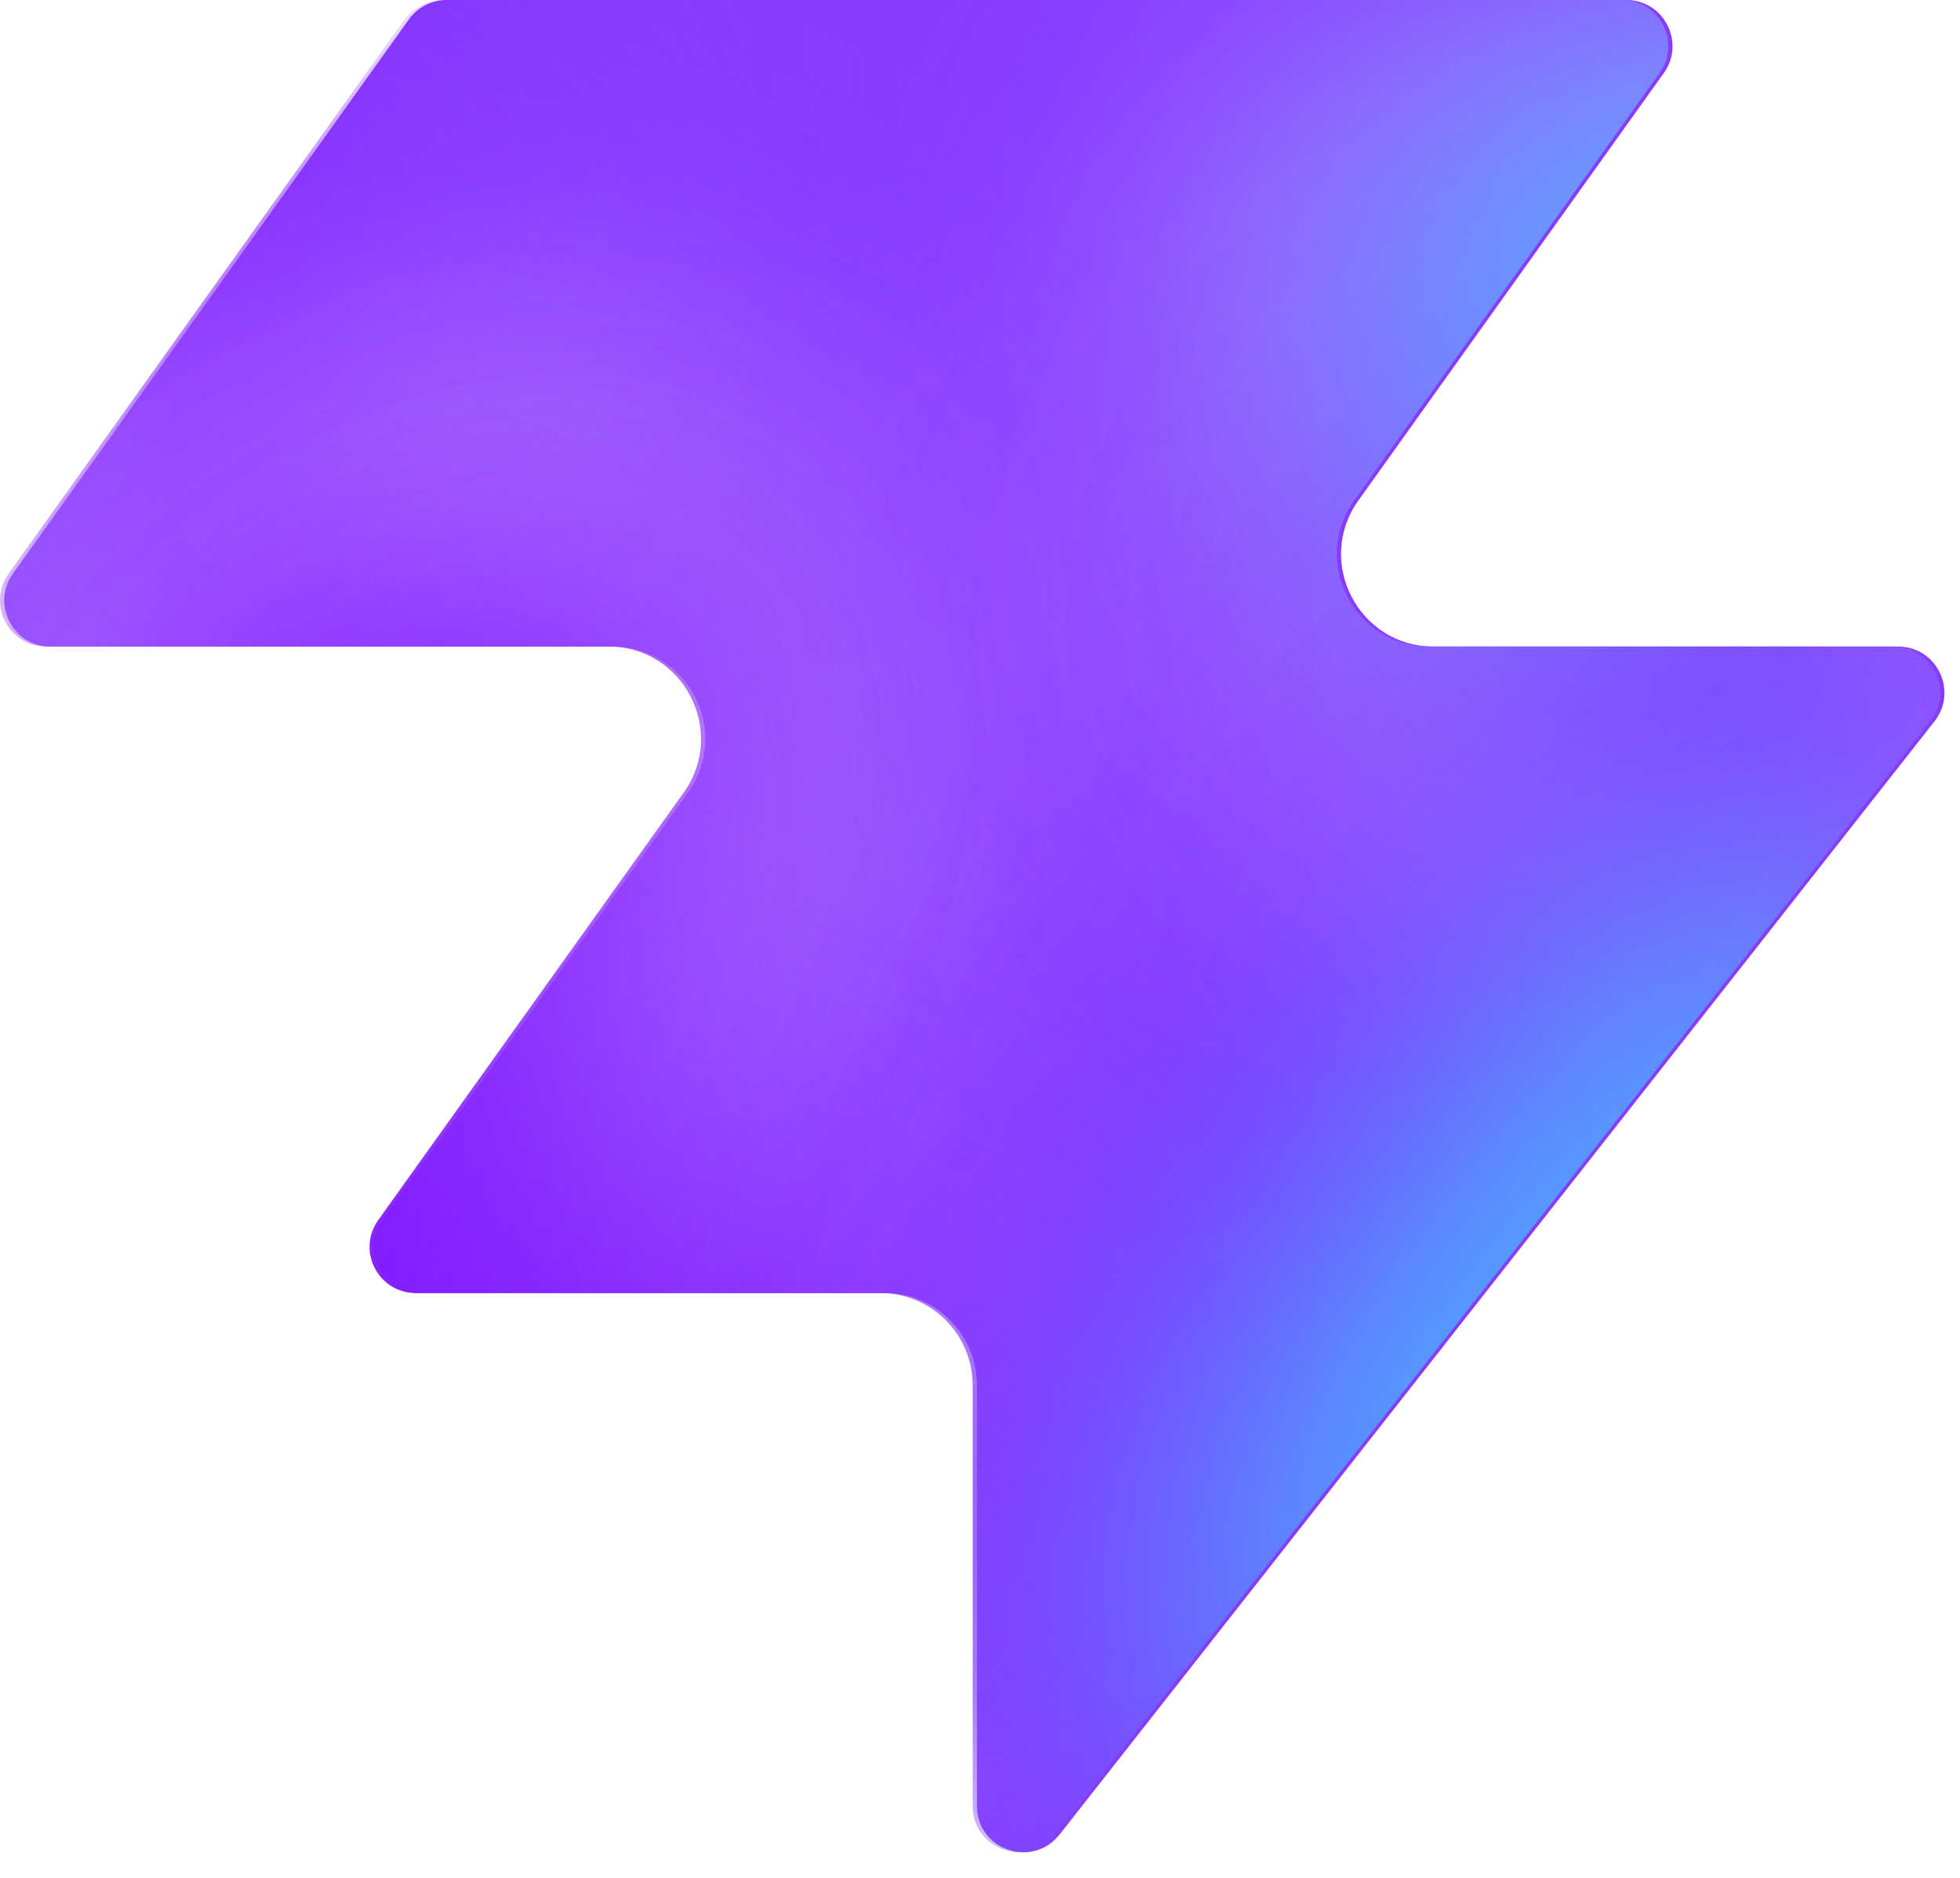
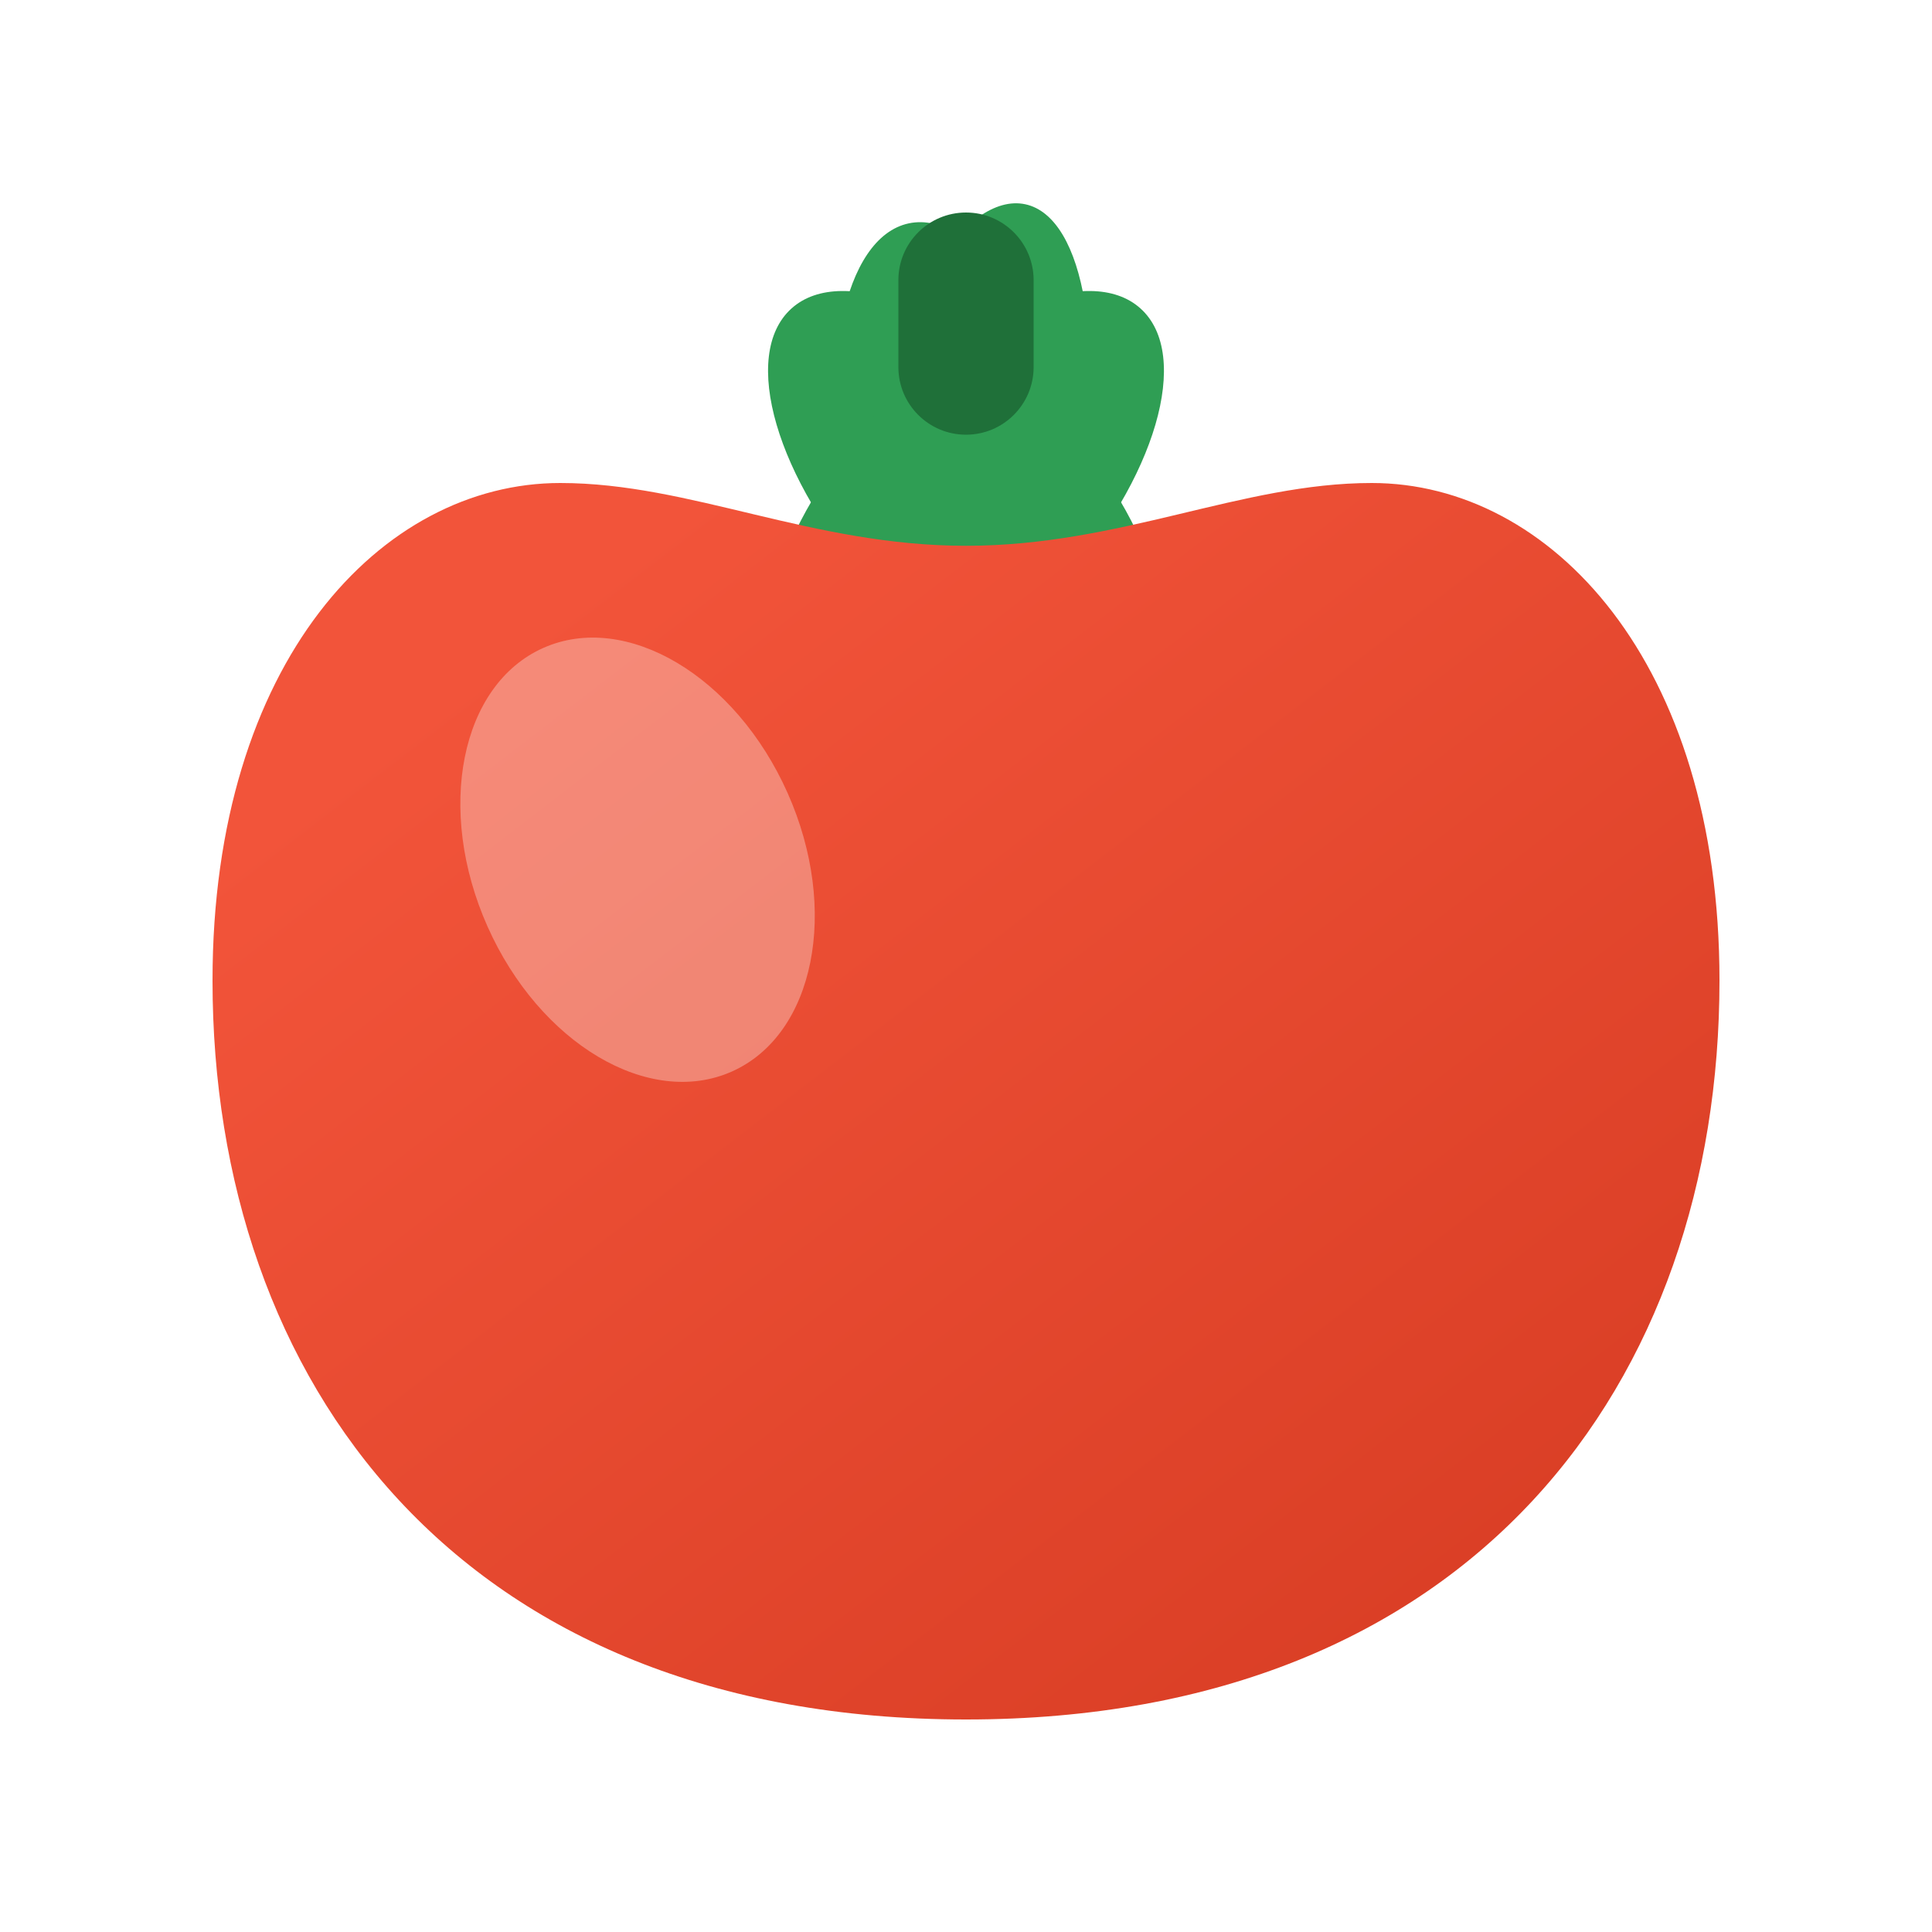
- <svg xmlns="http://www.w3.org/2000/svg" width="48" height="46" fill="none" viewBox="0 0 48 46">
-   <path fill="#863bff" d="M25.946 44.938c-.664.845-2.021.375-2.021-.698V33.937a2.26 2.26 0 0 0-2.262-2.262H10.287c-.92 0-1.456-1.04-.92-1.788l7.48-10.471c1.07-1.497 0-3.578-1.842-3.578H1.237c-.92 0-1.456-1.04-.92-1.788L10.013.474c.214-.297.556-.474.92-.474h28.894c.92 0 1.456 1.04.92 1.788l-7.48 10.471c-1.07 1.498 0 3.579 1.842 3.579h11.377c.943 0 1.473 1.088.89 1.83L25.947 44.94z" style="fill:#863bff;fill:color(display-p3 .525 .23 1);fill-opacity:1" />
-   <mask id="a" width="48" height="46" x="0" y="0" maskUnits="userSpaceOnUse" style="mask-type:alpha">
-     <path fill="#000" d="M25.842 44.938c-.664.844-2.021.375-2.021-.698V33.937a2.26 2.26 0 0 0-2.262-2.262H10.183c-.92 0-1.456-1.04-.92-1.788l7.48-10.471c1.07-1.498 0-3.579-1.842-3.579H1.133c-.92 0-1.456-1.04-.92-1.787L9.91.473c.214-.297.556-.474.92-.474h28.894c.92 0 1.456 1.04.92 1.788l-7.48 10.471c-1.07 1.498 0 3.578 1.842 3.578h11.377c.943 0 1.473 1.088.89 1.832L25.843 44.94z" style="fill:#000;fill-opacity:1" />
-   </mask>
-   <g mask="url(#a)">
-     <g filter="url(#b)">
-       <ellipse cx="5.508" cy="14.704" fill="#ede6ff" rx="5.508" ry="14.704" style="fill:#ede6ff;fill:color(display-p3 .927 .903 1);fill-opacity:1" transform="matrix(.00324 1 1 -.00324 -4.47 31.516)" />
-     </g>
-     <g filter="url(#c)">
-       <ellipse cx="10.399" cy="29.851" fill="#ede6ff" rx="10.399" ry="29.851" style="fill:#ede6ff;fill:color(display-p3 .927 .903 1);fill-opacity:1" transform="matrix(.00324 1 1 -.00324 -39.328 7.883)" />
-     </g>
-     <g filter="url(#d)">
-       <ellipse cx="5.508" cy="30.487" fill="#7e14ff" rx="5.508" ry="30.487" style="fill:#7e14ff;fill:color(display-p3 .492 .077 1);fill-opacity:1" transform="rotate(89.814 -25.913 -14.639)scale(1 -1)" />
-     </g>
-     <g filter="url(#e)">
-       <ellipse cx="5.508" cy="30.599" fill="#7e14ff" rx="5.508" ry="30.599" style="fill:#7e14ff;fill:color(display-p3 .492 .077 1);fill-opacity:1" transform="rotate(89.814 -32.644 -3.334)scale(1 -1)" />
-     </g>
-     <g filter="url(#f)">
-       <ellipse cx="5.508" cy="30.599" fill="#7e14ff" rx="5.508" ry="30.599" style="fill:#7e14ff;fill:color(display-p3 .492 .077 1);fill-opacity:1" transform="matrix(.00324 1 1 -.00324 -34.34 30.47)" />
-     </g>
-     <g filter="url(#g)">
-       <ellipse cx="14.072" cy="22.078" fill="#ede6ff" rx="14.072" ry="22.078" style="fill:#ede6ff;fill:color(display-p3 .927 .903 1);fill-opacity:1" transform="rotate(93.35 24.506 48.493)scale(-1 1)" />
-     </g>
-     <g filter="url(#h)">
-       <ellipse cx="3.47" cy="21.501" fill="#7e14ff" rx="3.47" ry="21.501" style="fill:#7e14ff;fill:color(display-p3 .492 .077 1);fill-opacity:1" transform="rotate(89.009 28.708 47.59)scale(-1 1)" />
-     </g>
-     <g filter="url(#i)">
-       <ellipse cx="3.47" cy="21.501" fill="#7e14ff" rx="3.47" ry="21.501" style="fill:#7e14ff;fill:color(display-p3 .492 .077 1);fill-opacity:1" transform="rotate(89.009 28.708 47.59)scale(-1 1)" />
-     </g>
-     <g filter="url(#j)">
-       <ellipse cx=".387" cy="8.972" fill="#7e14ff" rx="4.407" ry="29.108" style="fill:#7e14ff;fill:color(display-p3 .492 .077 1);fill-opacity:1" transform="rotate(39.51 .387 8.972)" />
-     </g>
-     <g filter="url(#k)">
-       <ellipse cx="47.523" cy="-6.092" fill="#7e14ff" rx="4.407" ry="29.108" style="fill:#7e14ff;fill:color(display-p3 .492 .077 1);fill-opacity:1" transform="rotate(37.892 47.523 -6.092)" />
-     </g>
-     <g filter="url(#l)">
-       <ellipse cx="41.412" cy="6.333" fill="#47bfff" rx="5.971" ry="9.665" style="fill:#47bfff;fill:color(display-p3 .28 .748 1);fill-opacity:1" transform="rotate(37.892 41.412 6.333)" />
-     </g>
-     <g filter="url(#m)">
-       <ellipse cx="-1.879" cy="38.332" fill="#7e14ff" rx="4.407" ry="29.108" style="fill:#7e14ff;fill:color(display-p3 .492 .077 1);fill-opacity:1" transform="rotate(37.892 -1.88 38.332)" />
-     </g>
-     <g filter="url(#n)">
-       <ellipse cx="-1.879" cy="38.332" fill="#7e14ff" rx="4.407" ry="29.108" style="fill:#7e14ff;fill:color(display-p3 .492 .077 1);fill-opacity:1" transform="rotate(37.892 -1.88 38.332)" />
-     </g>
-     <g filter="url(#o)">
-       <ellipse cx="35.651" cy="29.907" fill="#7e14ff" rx="4.407" ry="29.108" style="fill:#7e14ff;fill:color(display-p3 .492 .077 1);fill-opacity:1" transform="rotate(37.892 35.651 29.907)" />
-     </g>
-     <g filter="url(#p)">
-       <ellipse cx="38.418" cy="32.4" fill="#47bfff" rx="5.971" ry="15.297" style="fill:#47bfff;fill:color(display-p3 .28 .748 1);fill-opacity:1" transform="rotate(37.892 38.418 32.4)" />
-     </g>
+ <svg xmlns="http://www.w3.org/2000/svg" width="64" height="64" viewBox="0 0 40 40" fill="none">
+   <defs>
+     <linearGradient id="body" x1="10" y1="10" x2="30" y2="36" gradientUnits="userSpaceOnUse">
+       <stop stop-color="#f2543a" />
+       <stop offset="1" stop-color="#d63b22" />
+     </linearGradient>
+   </defs>
+   <g transform="translate(2 2)">
+     <ellipse cx="18" cy="8.4" rx="2.6" ry="5.4" transform="rotate(-42 18 8.4)" fill="#2f9e54" />
+     <ellipse cx="18" cy="8.2" rx="2.5" ry="5.7" transform="rotate(-12 18 8.2)" fill="#2f9e54" />
+     <ellipse cx="18" cy="8" rx="2.3" ry="5.9" transform="rotate(12 18 8)" fill="#2f9e54" />
+     <ellipse cx="18" cy="8.4" rx="2.6" ry="5.4" transform="rotate(42 18 8.4)" fill="#2f9e54" />
+     <rect x="16.6" y="2.4" width="2.8" height="4.6" rx="1.4" fill="#1f7039" />
+     <path d="M18 33.6C7.5 33.6 2.4 26.6 2.4 18.3 2.4 11.7 5.9 8 9.6 8c2.7 0 5.2 1.3 8.4 1.3s5.7-1.3 8.4-1.3C30.1 8 33.6 11.7 33.6 18.3c0 8.3-5.1 15.3-15.6 15.3z" fill="url(#body)" />
+     <ellipse cx="11.2" cy="15.8" rx="3.4" ry="4.8" transform="rotate(-24 11.2 15.8)" fill="rgba(255,255,255,0.32)" />
  </g>
-   <defs>
-     <filter id="b" width="60.045" height="41.654" x="-19.77" y="16.149" color-interpolation-filters="sRGB" filterUnits="userSpaceOnUse">
-       <feFlood flood-opacity="0" result="BackgroundImageFix" />
-       <feBlend in="SourceGraphic" in2="BackgroundImageFix" result="shape" />
-       <feGaussianBlur result="effect1_foregroundBlur_2002_17158" stdDeviation="7.659" />
-     </filter>
-     <filter id="c" width="90.34" height="51.437" x="-54.613" y="-7.533" color-interpolation-filters="sRGB" filterUnits="userSpaceOnUse">
-       <feFlood flood-opacity="0" result="BackgroundImageFix" />
-       <feBlend in="SourceGraphic" in2="BackgroundImageFix" result="shape" />
-       <feGaussianBlur result="effect1_foregroundBlur_2002_17158" stdDeviation="7.659" />
-     </filter>
-     <filter id="d" width="79.355" height="29.4" x="-49.64" y="2.03" color-interpolation-filters="sRGB" filterUnits="userSpaceOnUse">
-       <feFlood flood-opacity="0" result="BackgroundImageFix" />
-       <feBlend in="SourceGraphic" in2="BackgroundImageFix" result="shape" />
-       <feGaussianBlur result="effect1_foregroundBlur_2002_17158" stdDeviation="4.596" />
-     </filter>
-     <filter id="e" width="79.579" height="29.4" x="-45.045" y="20.029" color-interpolation-filters="sRGB" filterUnits="userSpaceOnUse">
-       <feFlood flood-opacity="0" result="BackgroundImageFix" />
-       <feBlend in="SourceGraphic" in2="BackgroundImageFix" result="shape" />
-       <feGaussianBlur result="effect1_foregroundBlur_2002_17158" stdDeviation="4.596" />
-     </filter>
-     <filter id="f" width="79.579" height="29.4" x="-43.513" y="21.178" color-interpolation-filters="sRGB" filterUnits="userSpaceOnUse">
-       <feFlood flood-opacity="0" result="BackgroundImageFix" />
-       <feBlend in="SourceGraphic" in2="BackgroundImageFix" result="shape" />
-       <feGaussianBlur result="effect1_foregroundBlur_2002_17158" stdDeviation="4.596" />
-     </filter>
-     <filter id="g" width="74.749" height="58.852" x="15.756" y="-17.901" color-interpolation-filters="sRGB" filterUnits="userSpaceOnUse">
-       <feFlood flood-opacity="0" result="BackgroundImageFix" />
-       <feBlend in="SourceGraphic" in2="BackgroundImageFix" result="shape" />
-       <feGaussianBlur result="effect1_foregroundBlur_2002_17158" stdDeviation="7.659" />
-     </filter>
-     <filter id="h" width="61.377" height="25.362" x="23.548" y="2.284" color-interpolation-filters="sRGB" filterUnits="userSpaceOnUse">
-       <feFlood flood-opacity="0" result="BackgroundImageFix" />
-       <feBlend in="SourceGraphic" in2="BackgroundImageFix" result="shape" />
-       <feGaussianBlur result="effect1_foregroundBlur_2002_17158" stdDeviation="4.596" />
-     </filter>
-     <filter id="i" width="61.377" height="25.362" x="23.548" y="2.284" color-interpolation-filters="sRGB" filterUnits="userSpaceOnUse">
-       <feFlood flood-opacity="0" result="BackgroundImageFix" />
-       <feBlend in="SourceGraphic" in2="BackgroundImageFix" result="shape" />
-       <feGaussianBlur result="effect1_foregroundBlur_2002_17158" stdDeviation="4.596" />
-     </filter>
-     <filter id="j" width="56.045" height="63.649" x="-27.636" y="-22.853" color-interpolation-filters="sRGB" filterUnits="userSpaceOnUse">
-       <feFlood flood-opacity="0" result="BackgroundImageFix" />
-       <feBlend in="SourceGraphic" in2="BackgroundImageFix" result="shape" />
-       <feGaussianBlur result="effect1_foregroundBlur_2002_17158" stdDeviation="4.596" />
-     </filter>
-     <filter id="k" width="54.814" height="64.646" x="20.116" y="-38.415" color-interpolation-filters="sRGB" filterUnits="userSpaceOnUse">
-       <feFlood flood-opacity="0" result="BackgroundImageFix" />
-       <feBlend in="SourceGraphic" in2="BackgroundImageFix" result="shape" />
-       <feGaussianBlur result="effect1_foregroundBlur_2002_17158" stdDeviation="4.596" />
-     </filter>
-     <filter id="l" width="33.541" height="35.313" x="24.641" y="-11.323" color-interpolation-filters="sRGB" filterUnits="userSpaceOnUse">
-       <feFlood flood-opacity="0" result="BackgroundImageFix" />
-       <feBlend in="SourceGraphic" in2="BackgroundImageFix" result="shape" />
-       <feGaussianBlur result="effect1_foregroundBlur_2002_17158" stdDeviation="4.596" />
-     </filter>
-     <filter id="m" width="54.814" height="64.646" x="-29.286" y="6.009" color-interpolation-filters="sRGB" filterUnits="userSpaceOnUse">
-       <feFlood flood-opacity="0" result="BackgroundImageFix" />
-       <feBlend in="SourceGraphic" in2="BackgroundImageFix" result="shape" />
-       <feGaussianBlur result="effect1_foregroundBlur_2002_17158" stdDeviation="4.596" />
-     </filter>
-     <filter id="n" width="54.814" height="64.646" x="-29.286" y="6.009" color-interpolation-filters="sRGB" filterUnits="userSpaceOnUse">
-       <feFlood flood-opacity="0" result="BackgroundImageFix" />
-       <feBlend in="SourceGraphic" in2="BackgroundImageFix" result="shape" />
-       <feGaussianBlur result="effect1_foregroundBlur_2002_17158" stdDeviation="4.596" />
-     </filter>
-     <filter id="o" width="54.814" height="64.646" x="8.244" y="-2.416" color-interpolation-filters="sRGB" filterUnits="userSpaceOnUse">
-       <feFlood flood-opacity="0" result="BackgroundImageFix" />
-       <feBlend in="SourceGraphic" in2="BackgroundImageFix" result="shape" />
-       <feGaussianBlur result="effect1_foregroundBlur_2002_17158" stdDeviation="4.596" />
-     </filter>
-     <filter id="p" width="39.409" height="43.623" x="18.713" y="10.588" color-interpolation-filters="sRGB" filterUnits="userSpaceOnUse">
-       <feFlood flood-opacity="0" result="BackgroundImageFix" />
-       <feBlend in="SourceGraphic" in2="BackgroundImageFix" result="shape" />
-       <feGaussianBlur result="effect1_foregroundBlur_2002_17158" stdDeviation="4.596" />
-     </filter>
-   </defs>
</svg>
